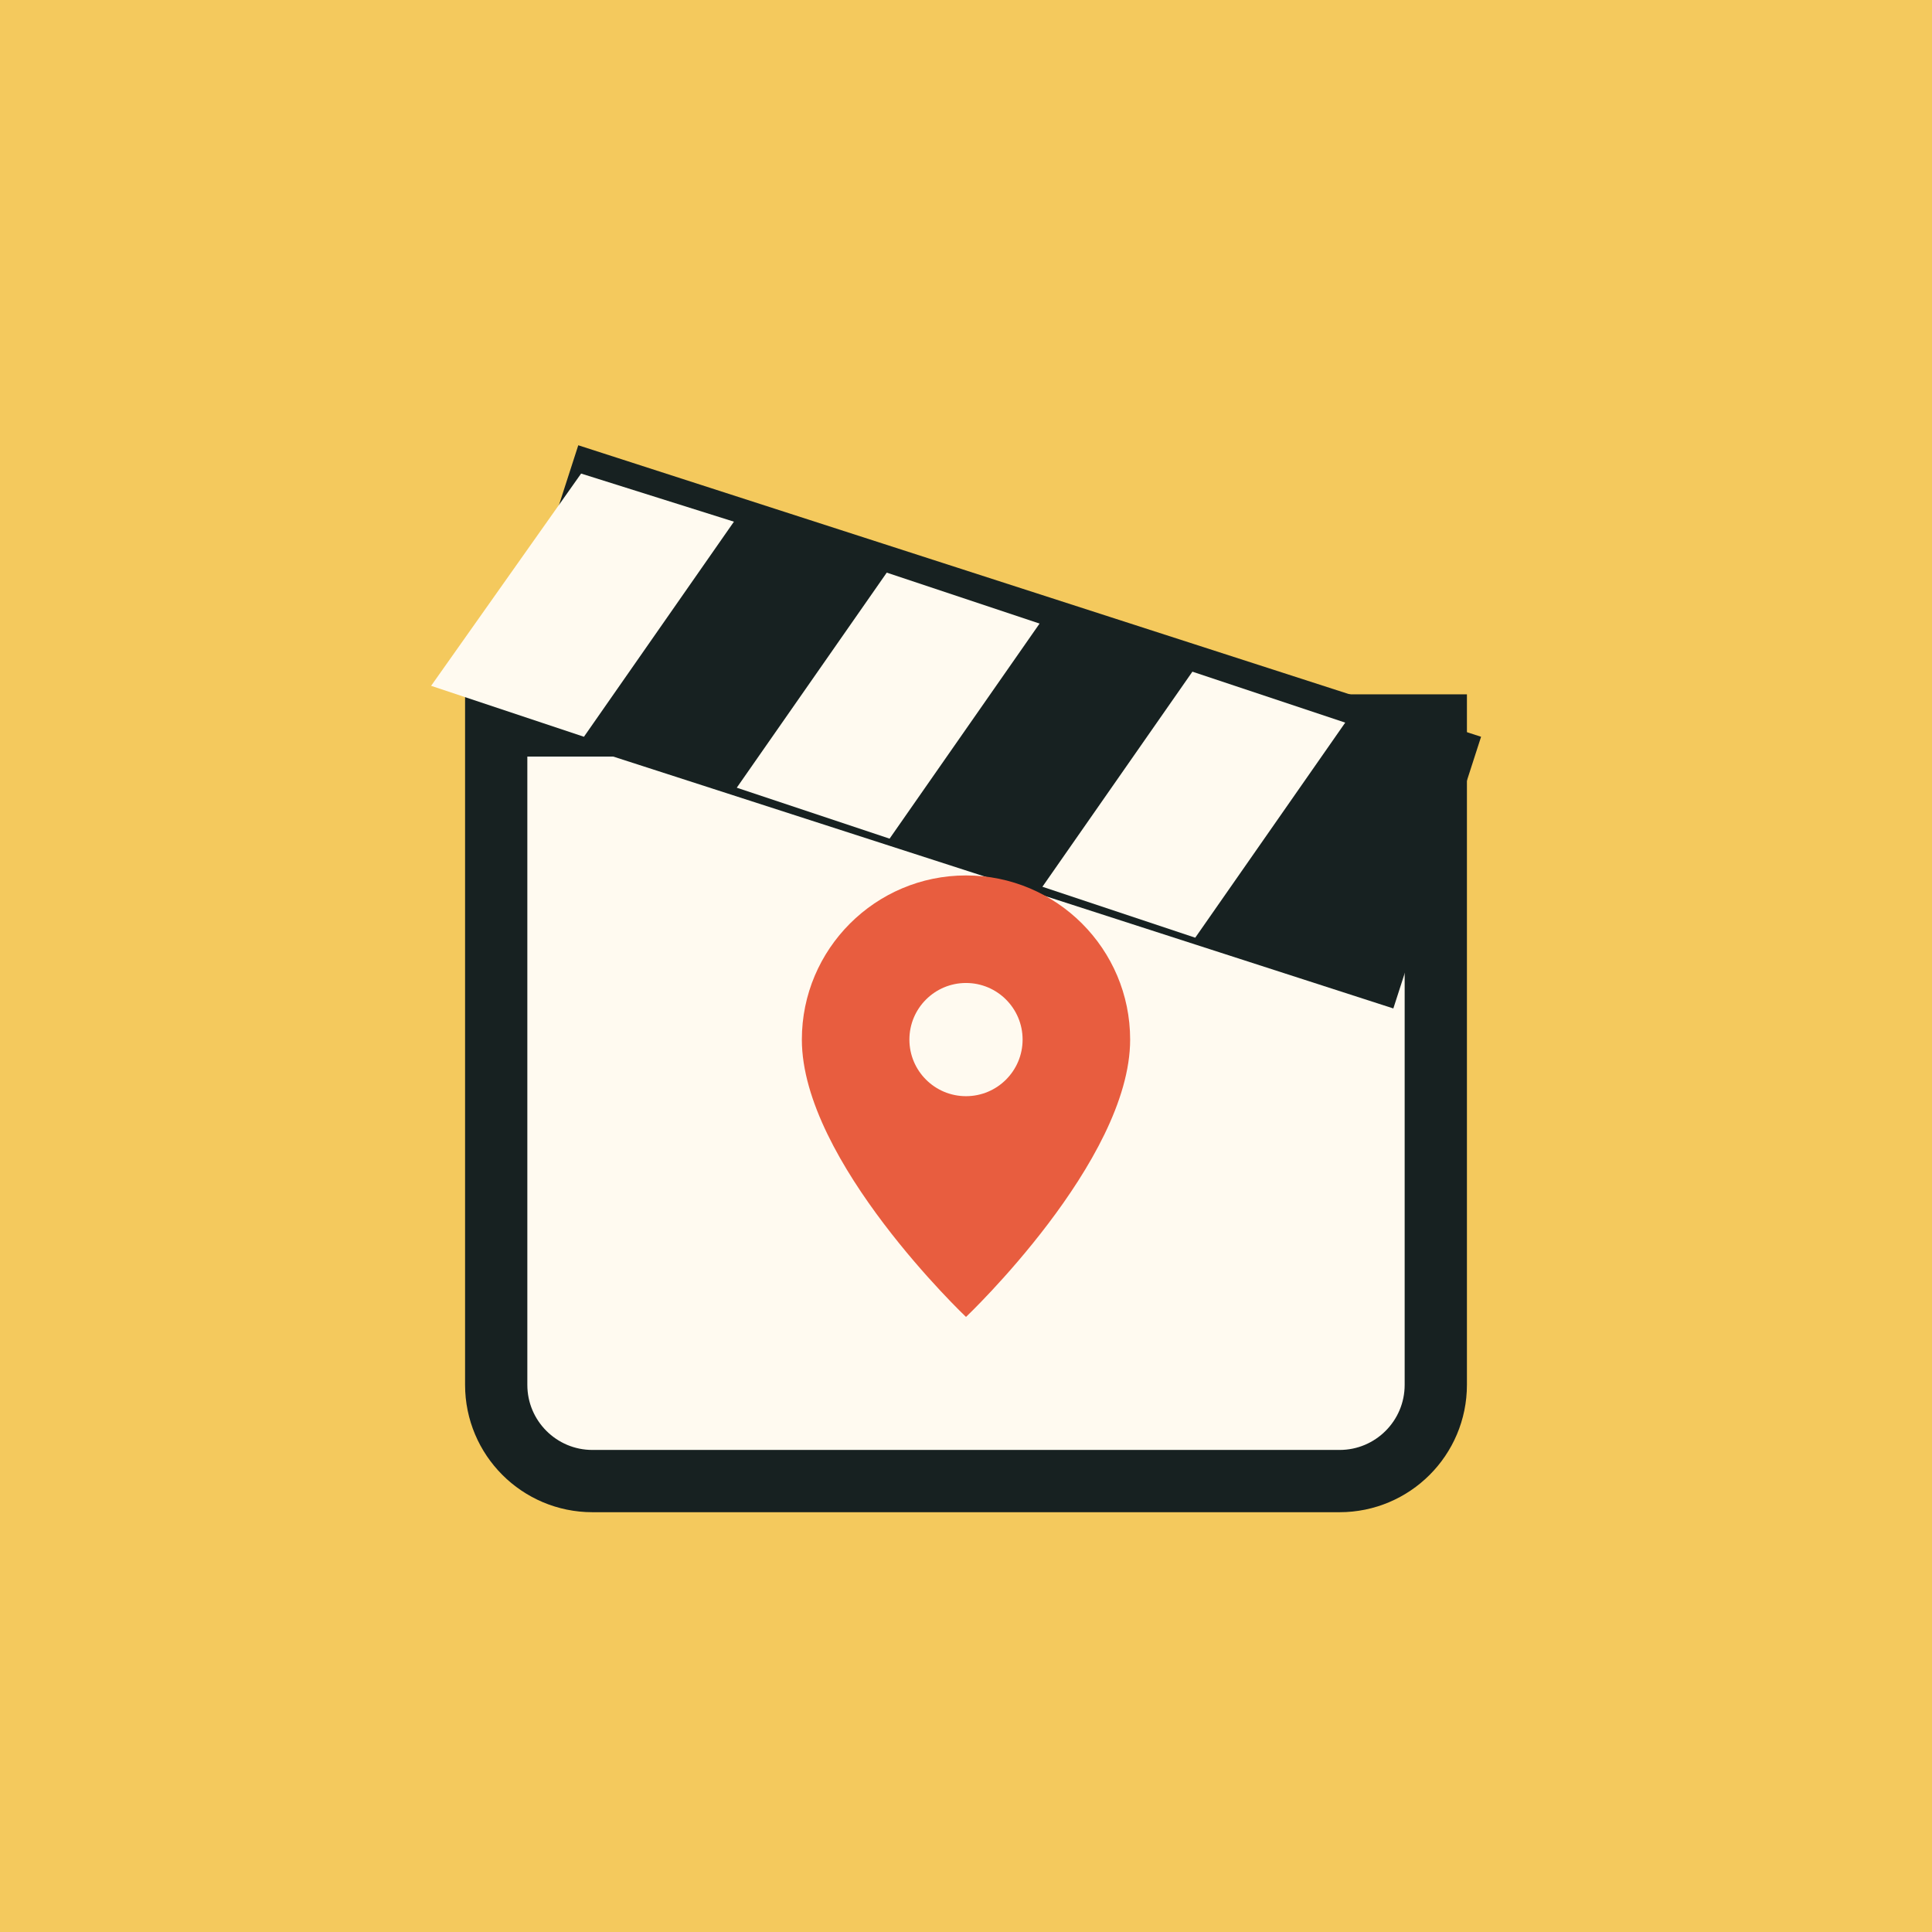
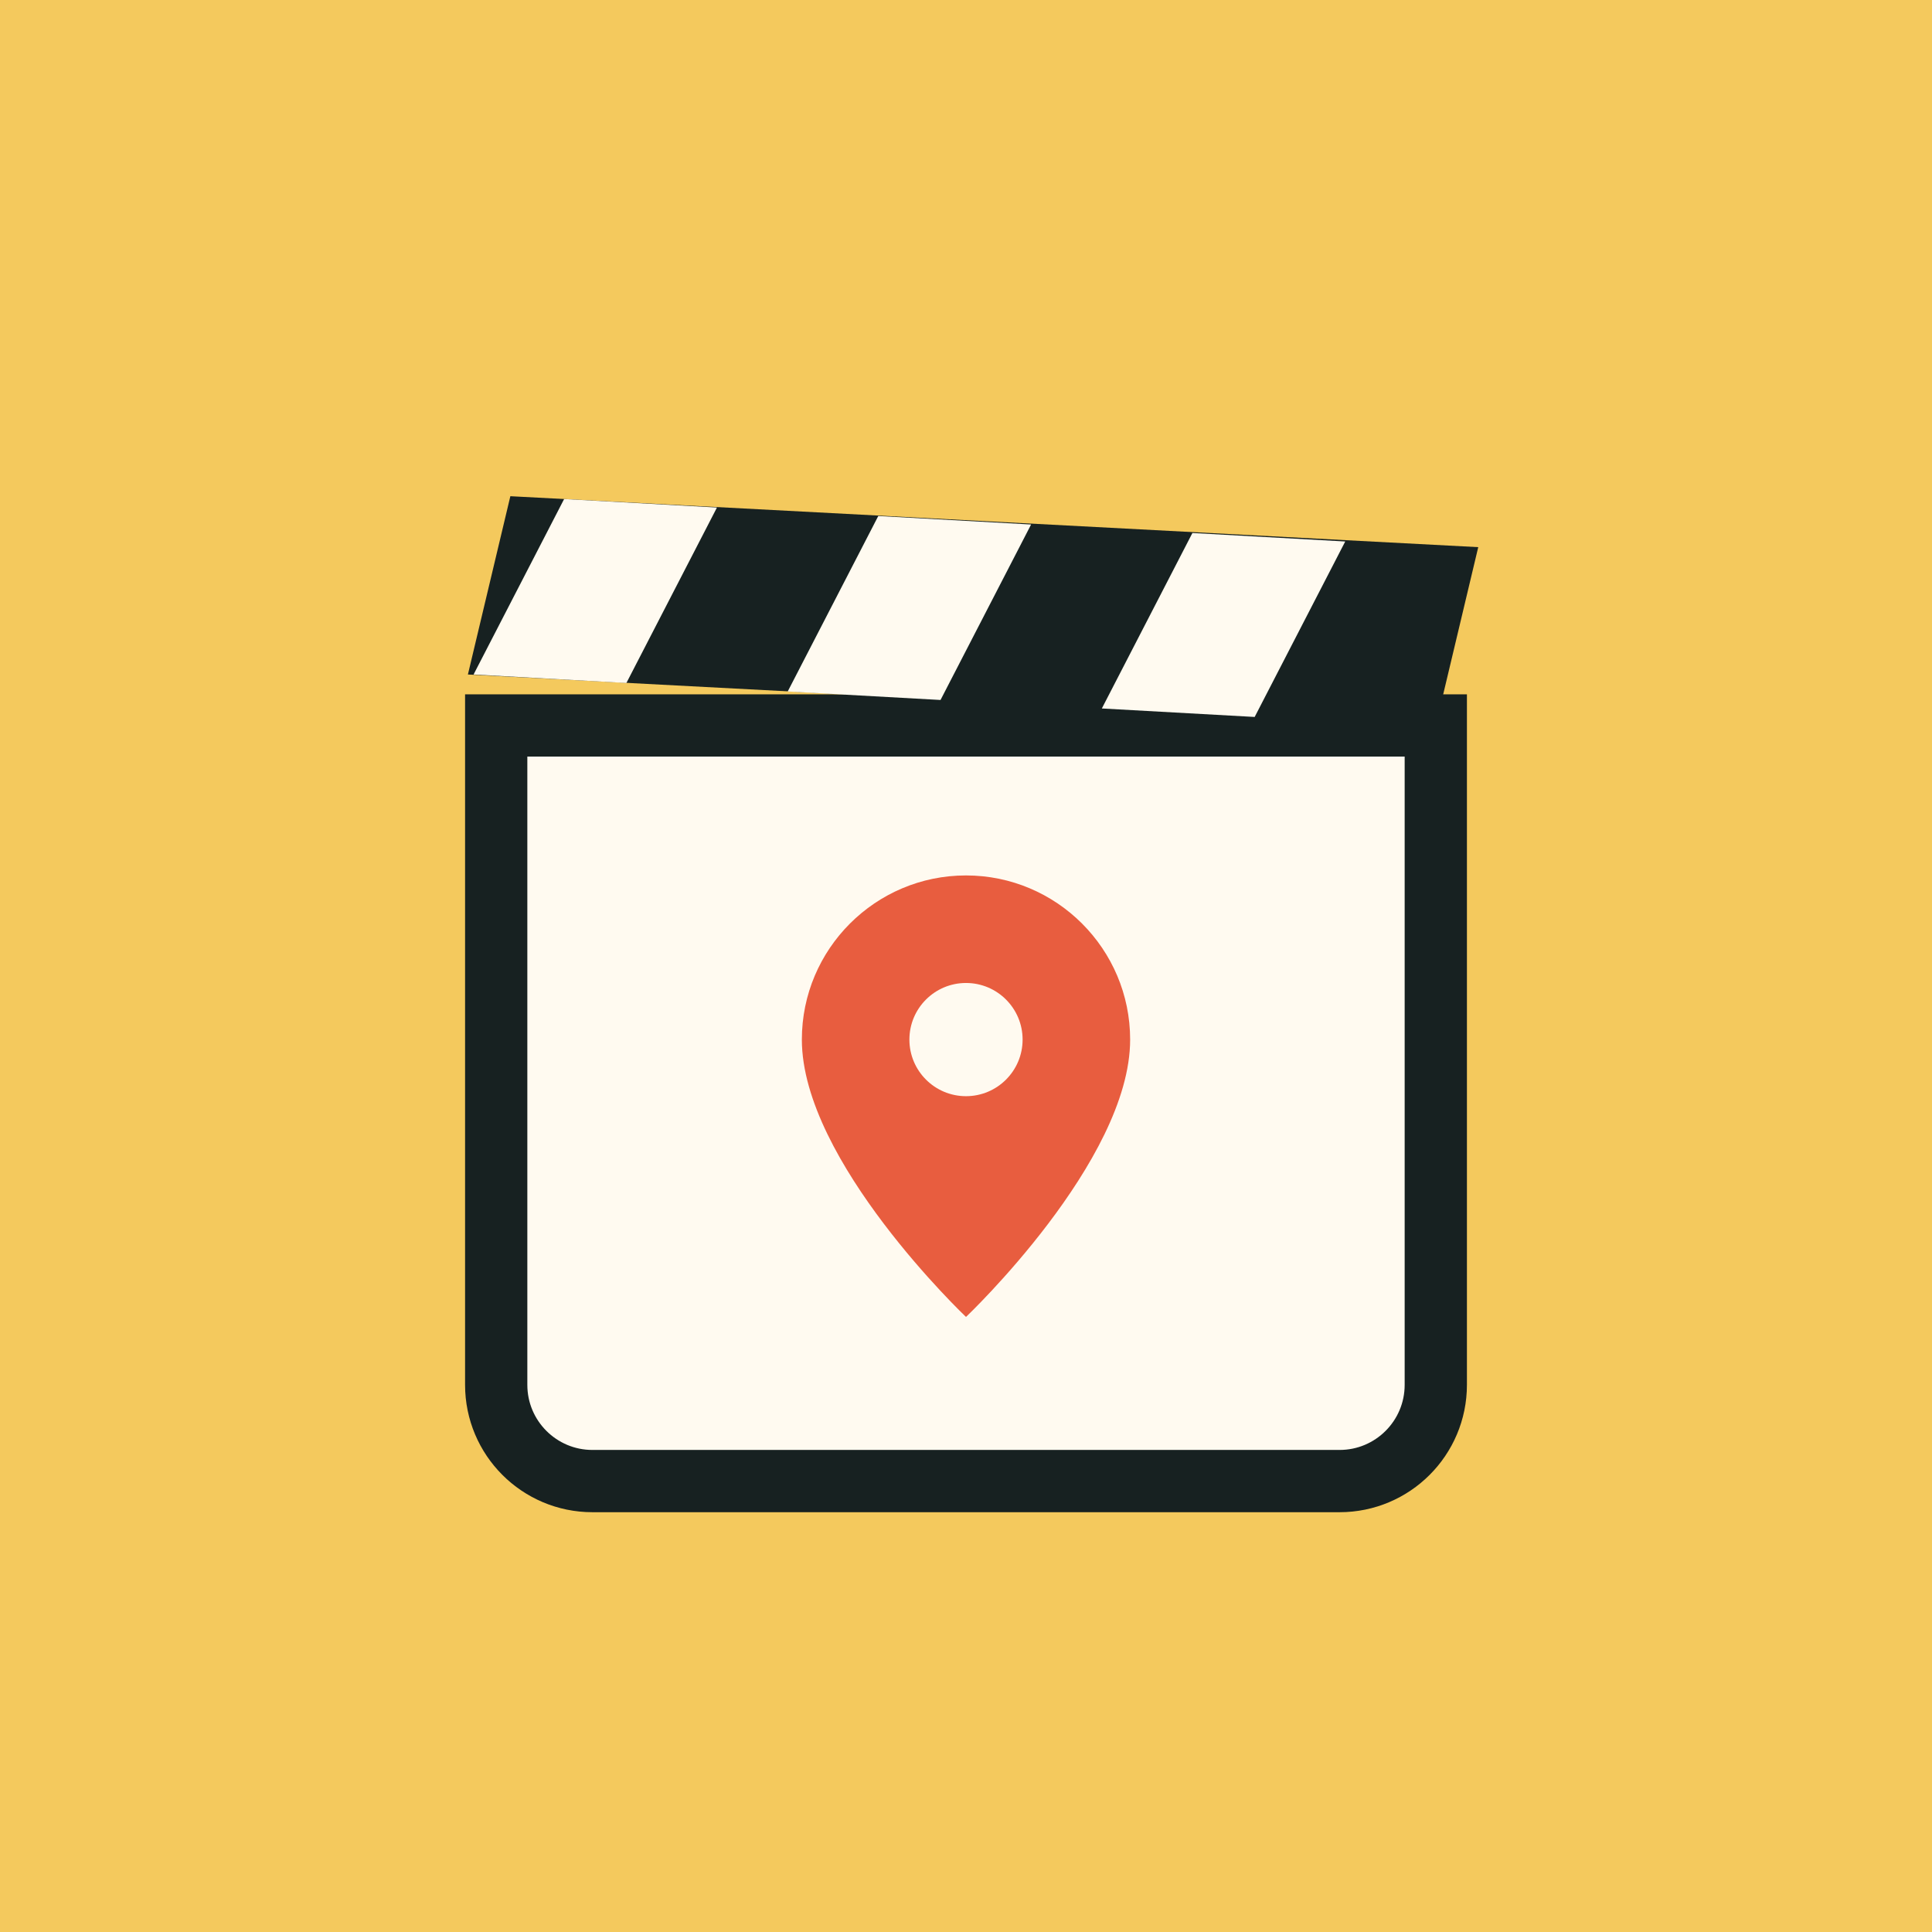
<svg xmlns="http://www.w3.org/2000/svg" viewBox="0 0 512 512">
  <rect width="512" height="512" fill="#F4C95D" />
  <g transform="translate(64 64) scale(.75)">
    <path d="M90 171h332v233a34 34 0 0 1-34 34H124a34 34 0 0 1-34-34V171Z" fill="#fffaf0" stroke="#172121" stroke-width="22" />
-     <path d="m88 168 31-96 319 103-31 96L88 168Z" fill="#172121" />
-     <path d="m120 82 54 17-53 76-54-18 53-75Zm108 35 54 18-53 76-54-18 53-76Zm108 35 54 18-53 76-54-18 53-76Z" fill="#fffaf0" />
+     <path d="M95 90 437 108 422 171 80 153 95 90Z" fill="#172121" />
+     <path d="m114 91 54 3-32 62-54-3 32-62Zm111 6 54 3-32 62-54-3 32-62Zm111 6 54 3-32 62-54-3 32-62Z" fill="#fffaf0" />
    <path d="M198 282c0-32 26-58 58-58s58 26 58 58c0 43-58 98-58 98s-58-55-58-98Z" fill="#E85D3F" />
    <circle cx="256" cy="282" r="20" fill="#fffaf0" />
  </g>
</svg>
